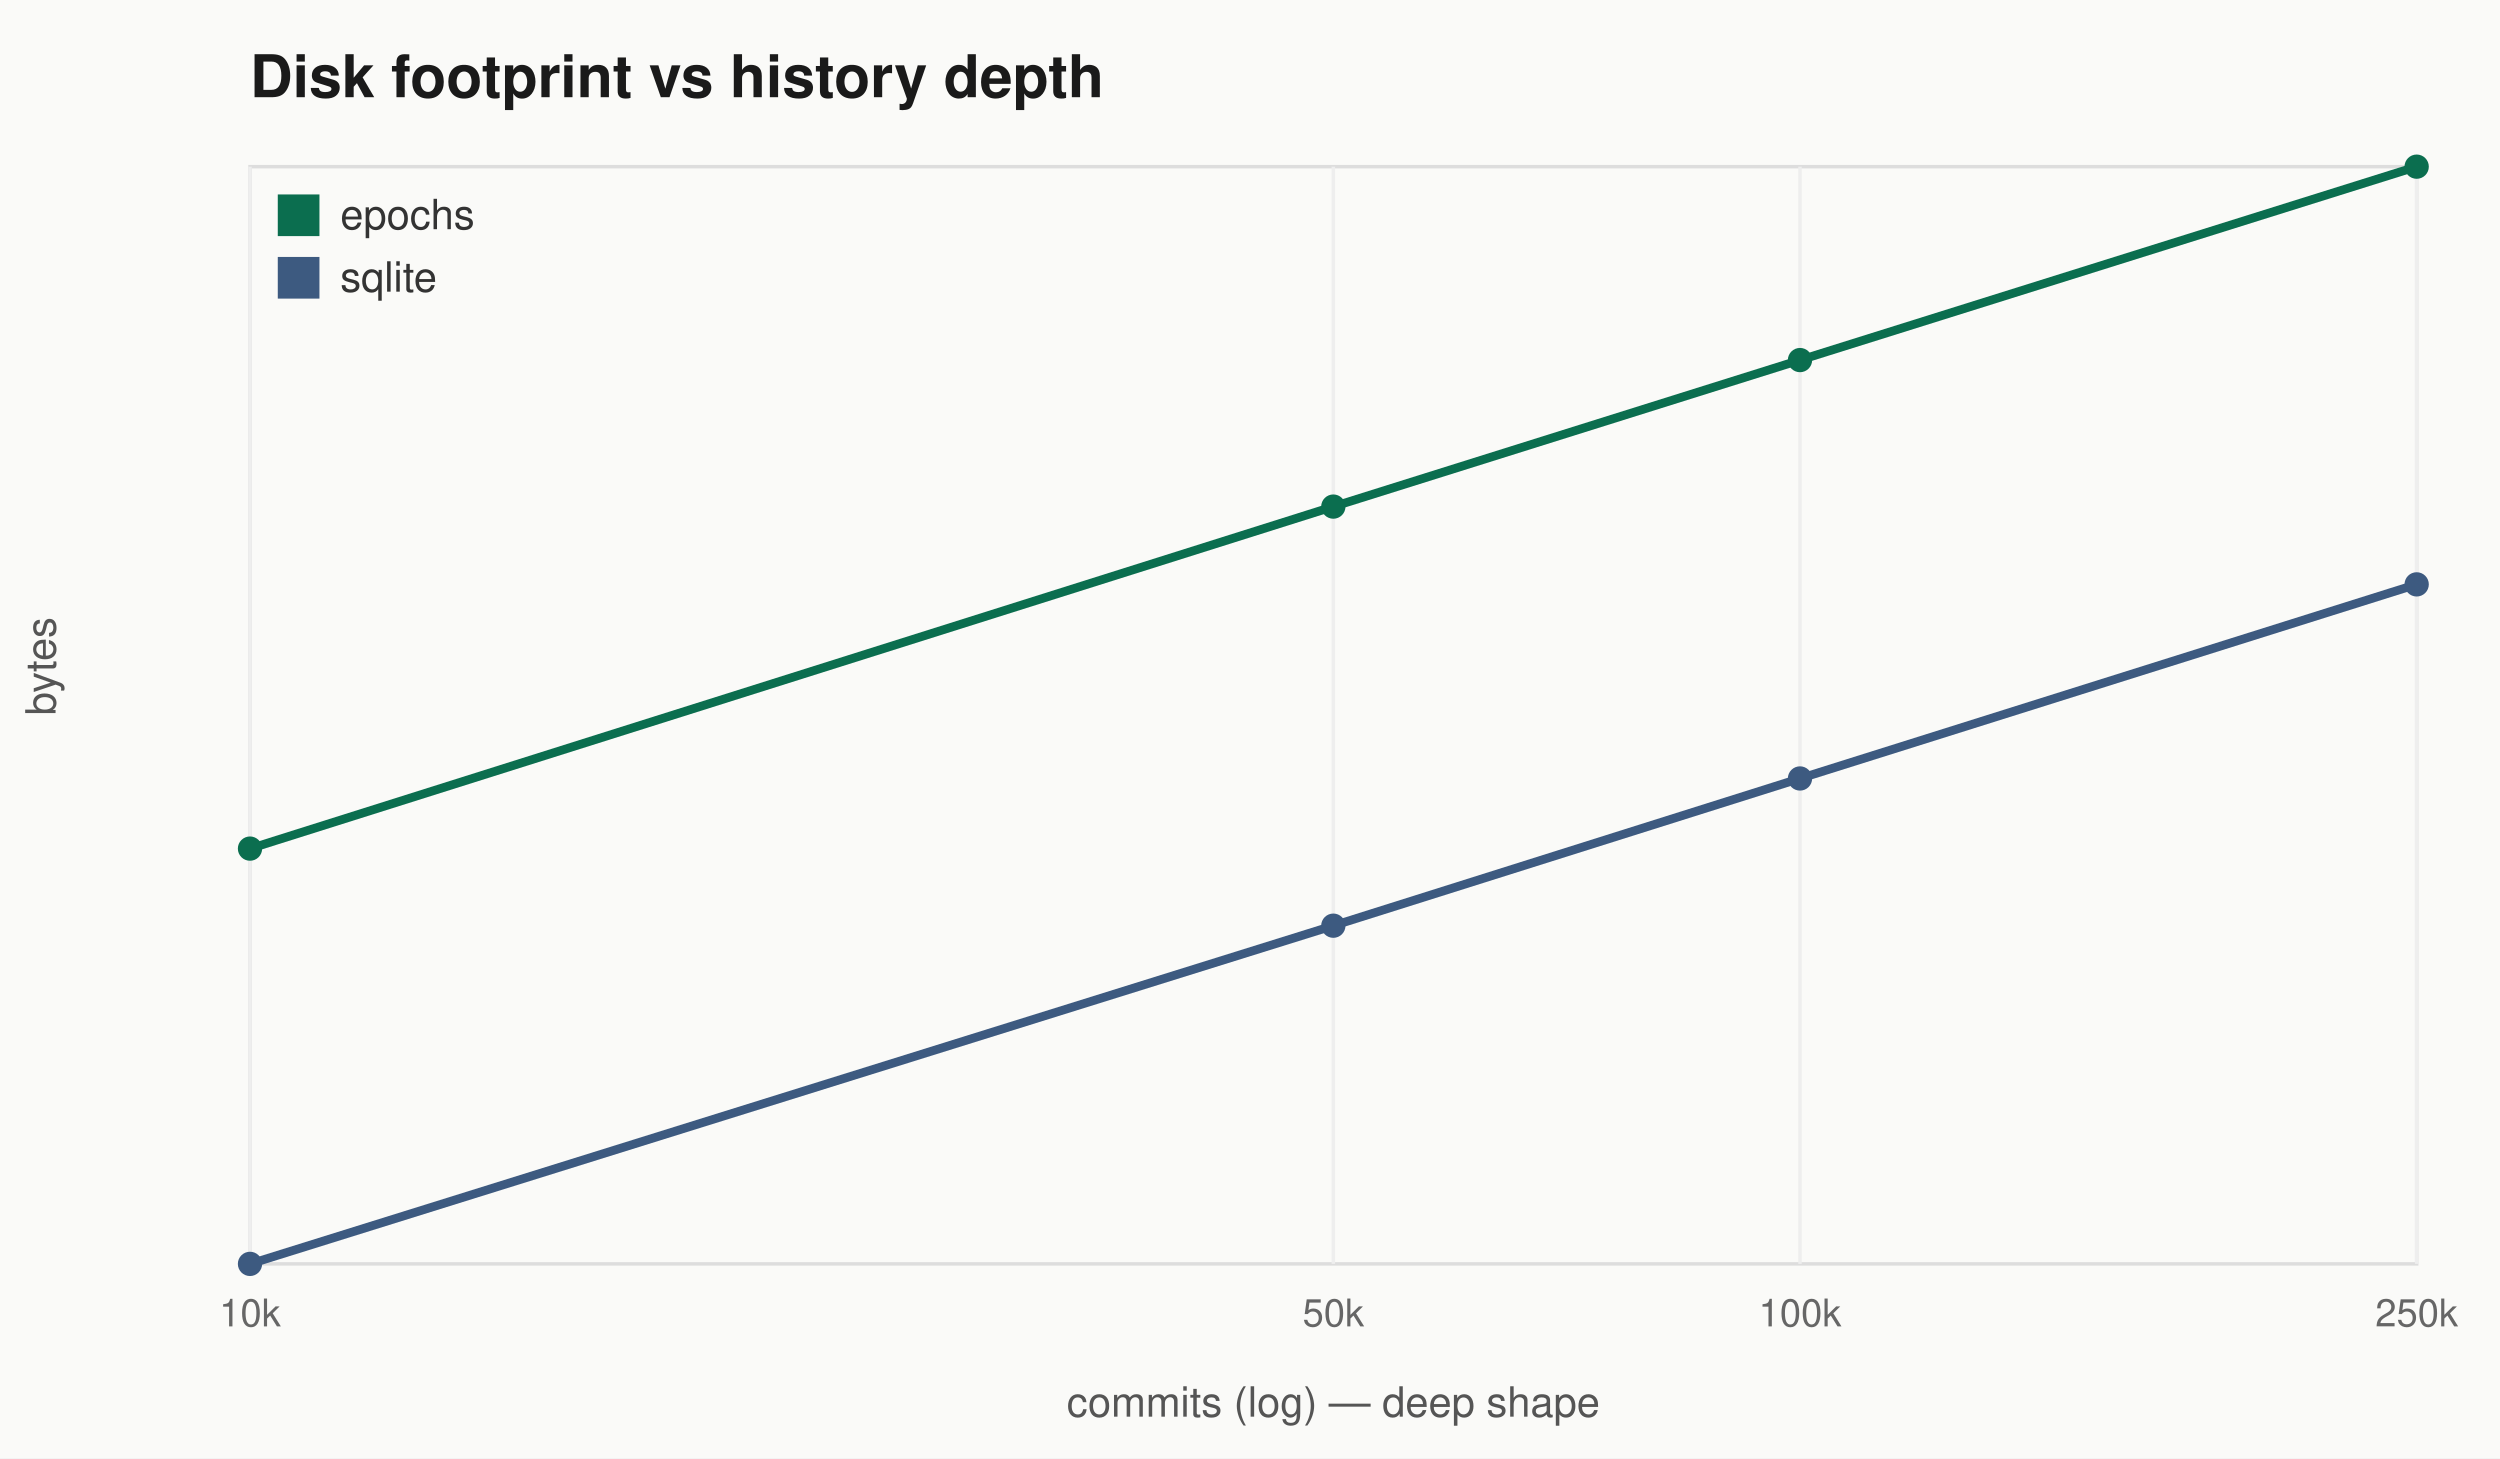
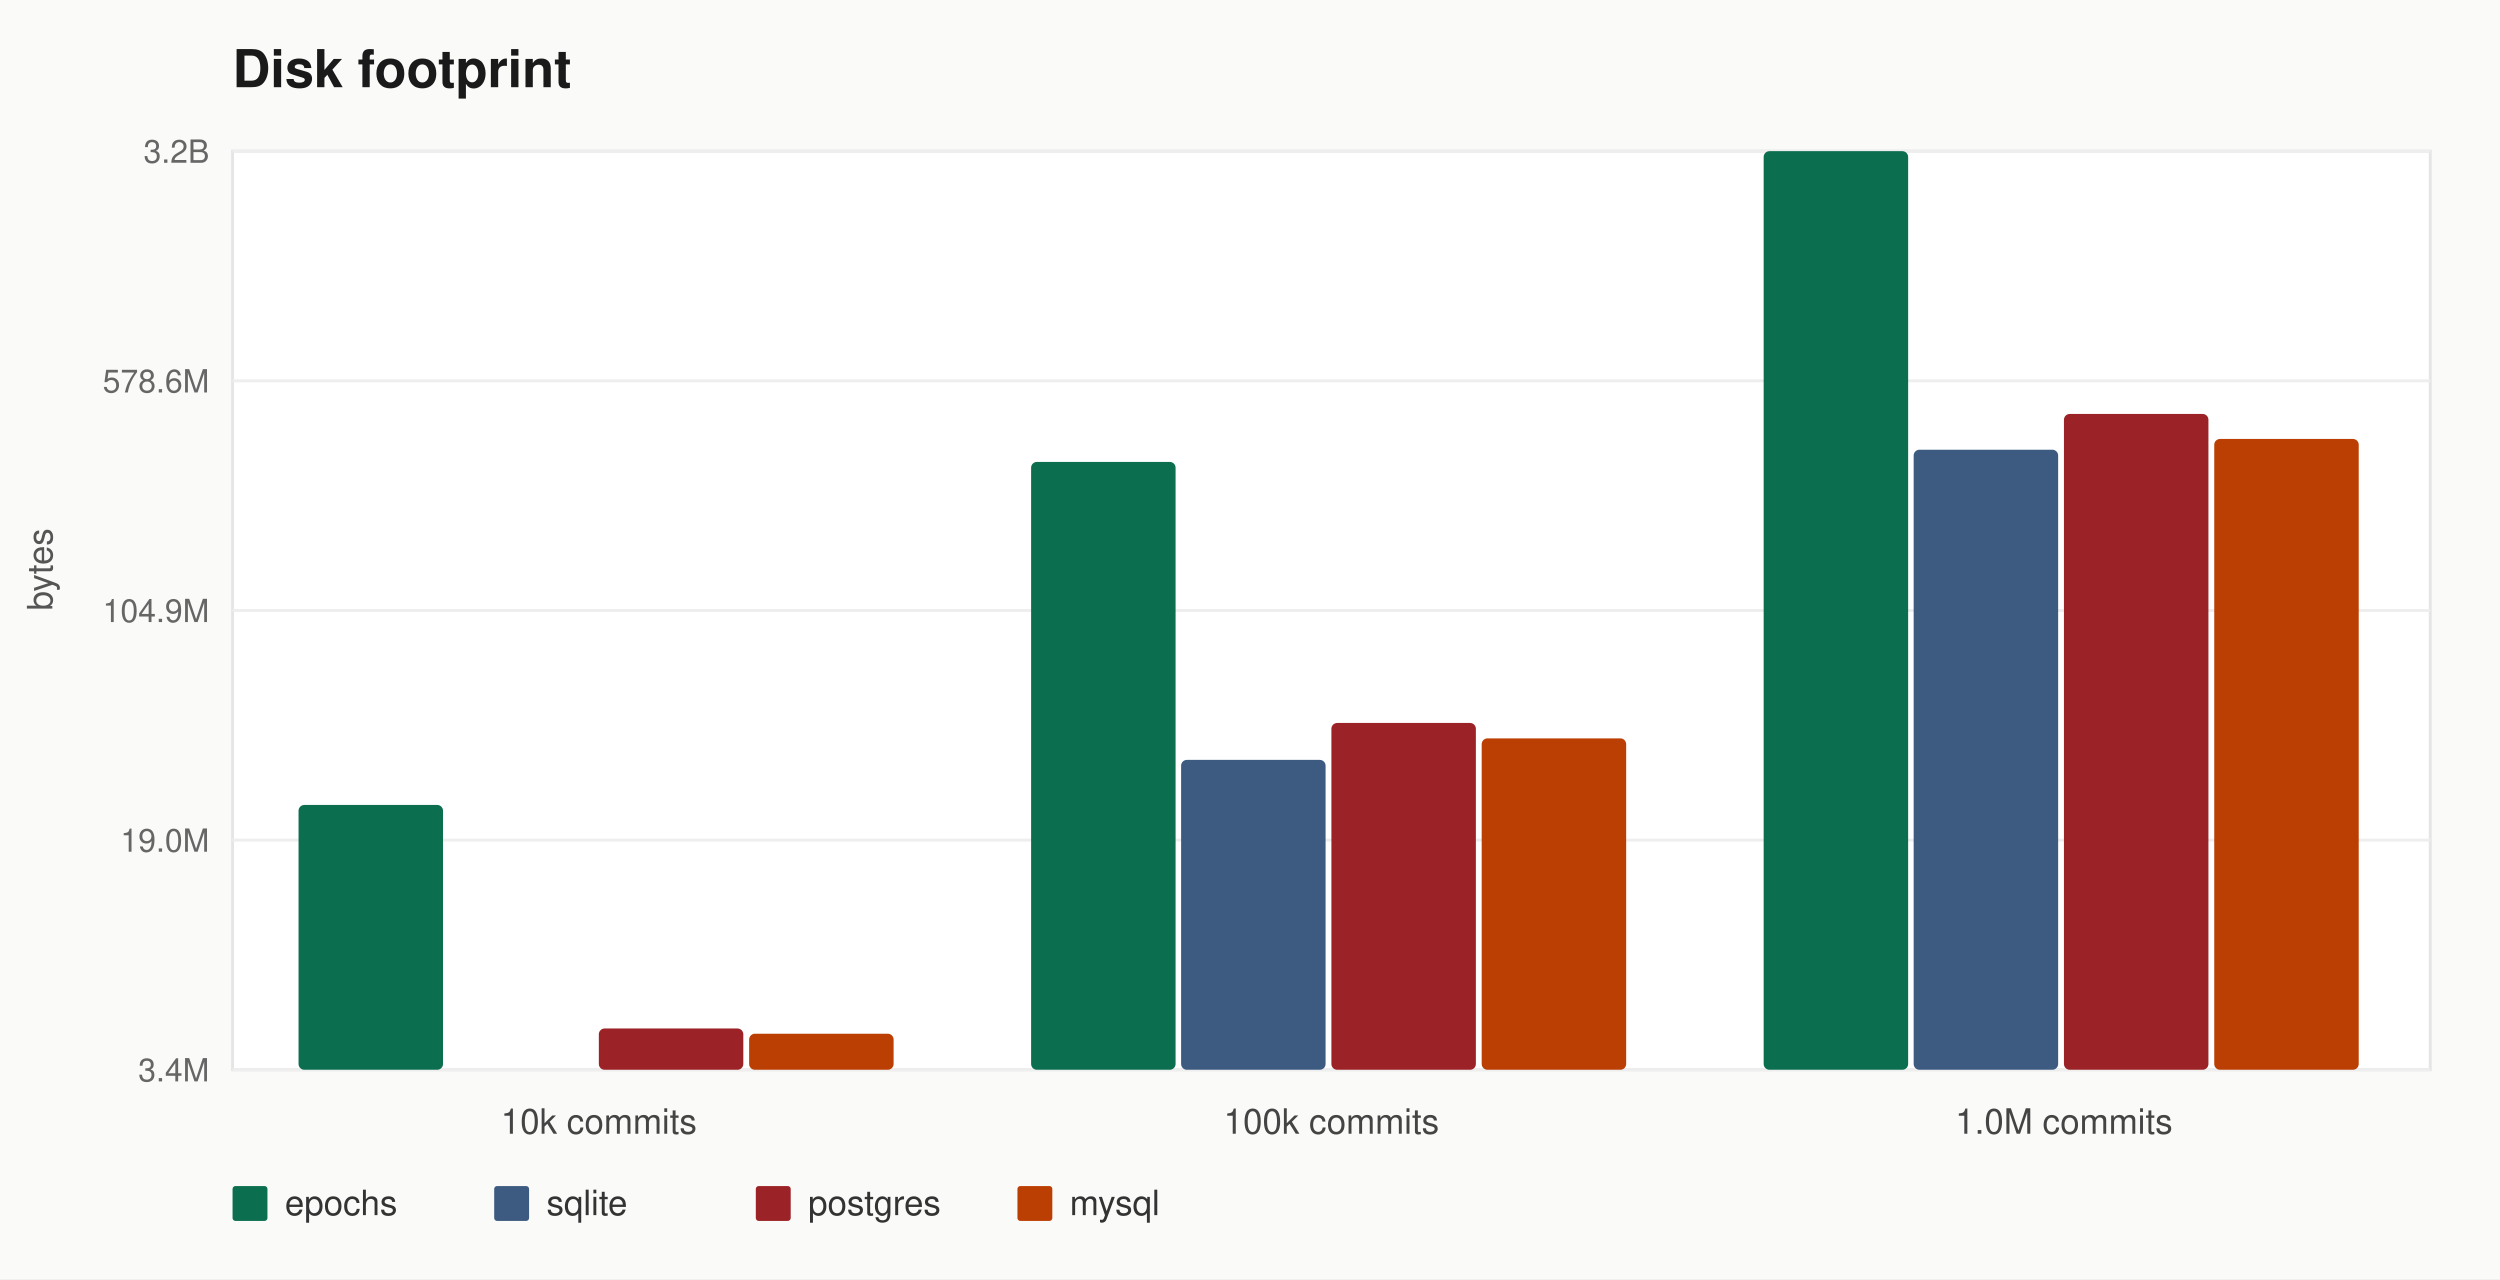
- <svg xmlns="http://www.w3.org/2000/svg" width="720" height="420" viewBox="0 0 720 420">
+ <svg xmlns="http://www.w3.org/2000/svg" width="860" height="440" viewBox="0 0 860 440">
  <rect width="100%" height="100%" fill="#FAFAF8" />
-   <text x="72" y="28" font-family="IBM Plex Sans, Helvetica, Arial, sans-serif" font-size="17" font-weight="600" fill="#1a1a1a">Disk footprint vs history depth</text>
-   <text x="16" y="206.0" font-family="IBM Plex Sans, Helvetica, Arial, sans-serif" font-size="12" fill="#555" transform="rotate(-90 16,206.0)">bytes</text>
-   <text x="384.0" y="408" text-anchor="middle" font-family="IBM Plex Sans, Helvetica, Arial, sans-serif" font-size="12" fill="#555">commits (log) — deep shape</text>
-   <rect x="72" y="48" width="624" height="316" fill="none" stroke="#ddd" />
-   <line x1="72.0" y1="48" x2="72.0" y2="364" stroke="#eee" />
-   <text x="72.0" y="382" text-anchor="middle" font-family="IBM Plex Sans, Helvetica, Arial, sans-serif" font-size="11" fill="#666">10k</text>
-   <line x1="384.0" y1="48" x2="384.0" y2="364" stroke="#eee" />
-   <text x="384.0" y="382" text-anchor="middle" font-family="IBM Plex Sans, Helvetica, Arial, sans-serif" font-size="11" fill="#666">50k</text>
-   <line x1="518.4" y1="48" x2="518.4" y2="364" stroke="#eee" />
-   <text x="518.4" y="382" text-anchor="middle" font-family="IBM Plex Sans, Helvetica, Arial, sans-serif" font-size="11" fill="#666">100k</text>
-   <line x1="696.0" y1="48" x2="696.0" y2="364" stroke="#eee" />
-   <text x="696.0" y="382" text-anchor="middle" font-family="IBM Plex Sans, Helvetica, Arial, sans-serif" font-size="11" fill="#666">250k</text>
-   <path d="M 72.0,244.4 L 384.0,145.9 L 518.4,103.7 L 696.0,48.0" fill="none" stroke="#0B6E4F" stroke-width="2.5" />
-   <circle cx="72.0" cy="244.4" r="3.5" fill="#0B6E4F" />
-   <circle cx="384.0" cy="145.9" r="3.5" fill="#0B6E4F" />
-   <circle cx="518.4" cy="103.7" r="3.5" fill="#0B6E4F" />
-   <circle cx="696.0" cy="48.0" r="3.5" fill="#0B6E4F" />
-   <rect x="80" y="56" width="12" height="12" fill="#0B6E4F" />
-   <text x="98" y="66" font-family="IBM Plex Sans, Helvetica, Arial, sans-serif" font-size="12" fill="#333">epochs</text>
-   <path d="M 72.0,364.0 L 384.0,266.6 L 518.4,224.2 L 696.0,168.3" fill="none" stroke="#3D5A80" stroke-width="2.5" />
-   <circle cx="72.0" cy="364.0" r="3.5" fill="#3D5A80" />
-   <circle cx="384.0" cy="266.6" r="3.5" fill="#3D5A80" />
-   <circle cx="518.4" cy="224.2" r="3.5" fill="#3D5A80" />
-   <circle cx="696.0" cy="168.3" r="3.5" fill="#3D5A80" />
-   <rect x="80" y="74" width="12" height="12" fill="#3D5A80" />
-   <text x="98" y="84" font-family="IBM Plex Sans, Helvetica, Arial, sans-serif" font-size="12" fill="#333">sqlite</text>
+   <text x="80" y="30" font-family="IBM Plex Sans, Helvetica, Arial, sans-serif" font-size="18" font-weight="600" fill="#1a1a1a">Disk footprint</text>
+   <text x="18" y="210.0" font-family="IBM Plex Sans, Helvetica, Arial, sans-serif" font-size="12" fill="#555" transform="rotate(-90 18,210.0)">bytes</text>
+   <rect x="80" y="52" width="756" height="316" fill="#fff" stroke="#e5e5e5" />
+   <line x1="80" y1="368.0" x2="836" y2="368.0" stroke="#eee" />
+   <text x="72" y="372.0" text-anchor="end" font-family="IBM Plex Sans, Helvetica, Arial, sans-serif" font-size="11" fill="#666">3.4M</text>
+   <line x1="80" y1="289.0" x2="836" y2="289.0" stroke="#eee" />
+   <text x="72" y="293.0" text-anchor="end" font-family="IBM Plex Sans, Helvetica, Arial, sans-serif" font-size="11" fill="#666">19.0M</text>
+   <line x1="80" y1="210.0" x2="836" y2="210.0" stroke="#eee" />
+   <text x="72" y="214.0" text-anchor="end" font-family="IBM Plex Sans, Helvetica, Arial, sans-serif" font-size="11" fill="#666">104.9M</text>
+   <line x1="80" y1="131.0" x2="836" y2="131.0" stroke="#eee" />
+   <text x="72" y="135.0" text-anchor="end" font-family="IBM Plex Sans, Helvetica, Arial, sans-serif" font-size="11" fill="#666">578.6M</text>
+   <line x1="80" y1="52.0" x2="836" y2="52.0" stroke="#eee" />
+   <text x="72" y="56.0" text-anchor="end" font-family="IBM Plex Sans, Helvetica, Arial, sans-serif" font-size="11" fill="#666">3.2B</text>
+   <rect x="102.7" y="276.9" width="49.7" height="91.1" fill="#0B6E4F" rx="2" />
+   <rect x="154.3" y="368.0" width="49.7" height="0.0" fill="#3D5A80" rx="2" />
+   <rect x="206.0" y="353.8" width="49.7" height="14.2" fill="#9B2226" rx="2" />
+   <rect x="257.7" y="355.6" width="49.7" height="12.4" fill="#BB3E03" rx="2" />
+   <text x="206.0" y="390" text-anchor="middle" font-family="IBM Plex Sans, Helvetica, Arial, sans-serif" font-size="12" fill="#444">10k commits</text>
+   <rect x="354.7" y="158.9" width="49.7" height="209.1" fill="#0B6E4F" rx="2" />
+   <rect x="406.3" y="261.4" width="49.7" height="106.6" fill="#3D5A80" rx="2" />
+   <rect x="458.0" y="248.7" width="49.7" height="119.3" fill="#9B2226" rx="2" />
+   <rect x="509.7" y="254.0" width="49.7" height="114.0" fill="#BB3E03" rx="2" />
+   <text x="458.0" y="390" text-anchor="middle" font-family="IBM Plex Sans, Helvetica, Arial, sans-serif" font-size="12" fill="#444">100k commits</text>
+   <rect x="606.7" y="52.0" width="49.7" height="316.0" fill="#0B6E4F" rx="2" />
+   <rect x="658.3" y="154.7" width="49.7" height="213.3" fill="#3D5A80" rx="2" />
+   <rect x="710.0" y="142.4" width="49.7" height="225.6" fill="#9B2226" rx="2" />
+   <rect x="761.7" y="151.0" width="49.7" height="217.0" fill="#BB3E03" rx="2" />
+   <text x="710.0" y="390" text-anchor="middle" font-family="IBM Plex Sans, Helvetica, Arial, sans-serif" font-size="12" fill="#444">1.0M commits</text>
+   <rect x="80" y="408" width="12" height="12" fill="#0B6E4F" rx="1" />
+   <text x="98" y="418" font-family="IBM Plex Sans, Helvetica, Arial, sans-serif" font-size="12" fill="#333">epochs</text>
+   <rect x="170" y="408" width="12" height="12" fill="#3D5A80" rx="1" />
+   <text x="188" y="418" font-family="IBM Plex Sans, Helvetica, Arial, sans-serif" font-size="12" fill="#333">sqlite</text>
+   <rect x="260" y="408" width="12" height="12" fill="#9B2226" rx="1" />
+   <text x="278" y="418" font-family="IBM Plex Sans, Helvetica, Arial, sans-serif" font-size="12" fill="#333">postgres</text>
+   <rect x="350" y="408" width="12" height="12" fill="#BB3E03" rx="1" />
+   <text x="368" y="418" font-family="IBM Plex Sans, Helvetica, Arial, sans-serif" font-size="12" fill="#333">mysql</text>
</svg>
